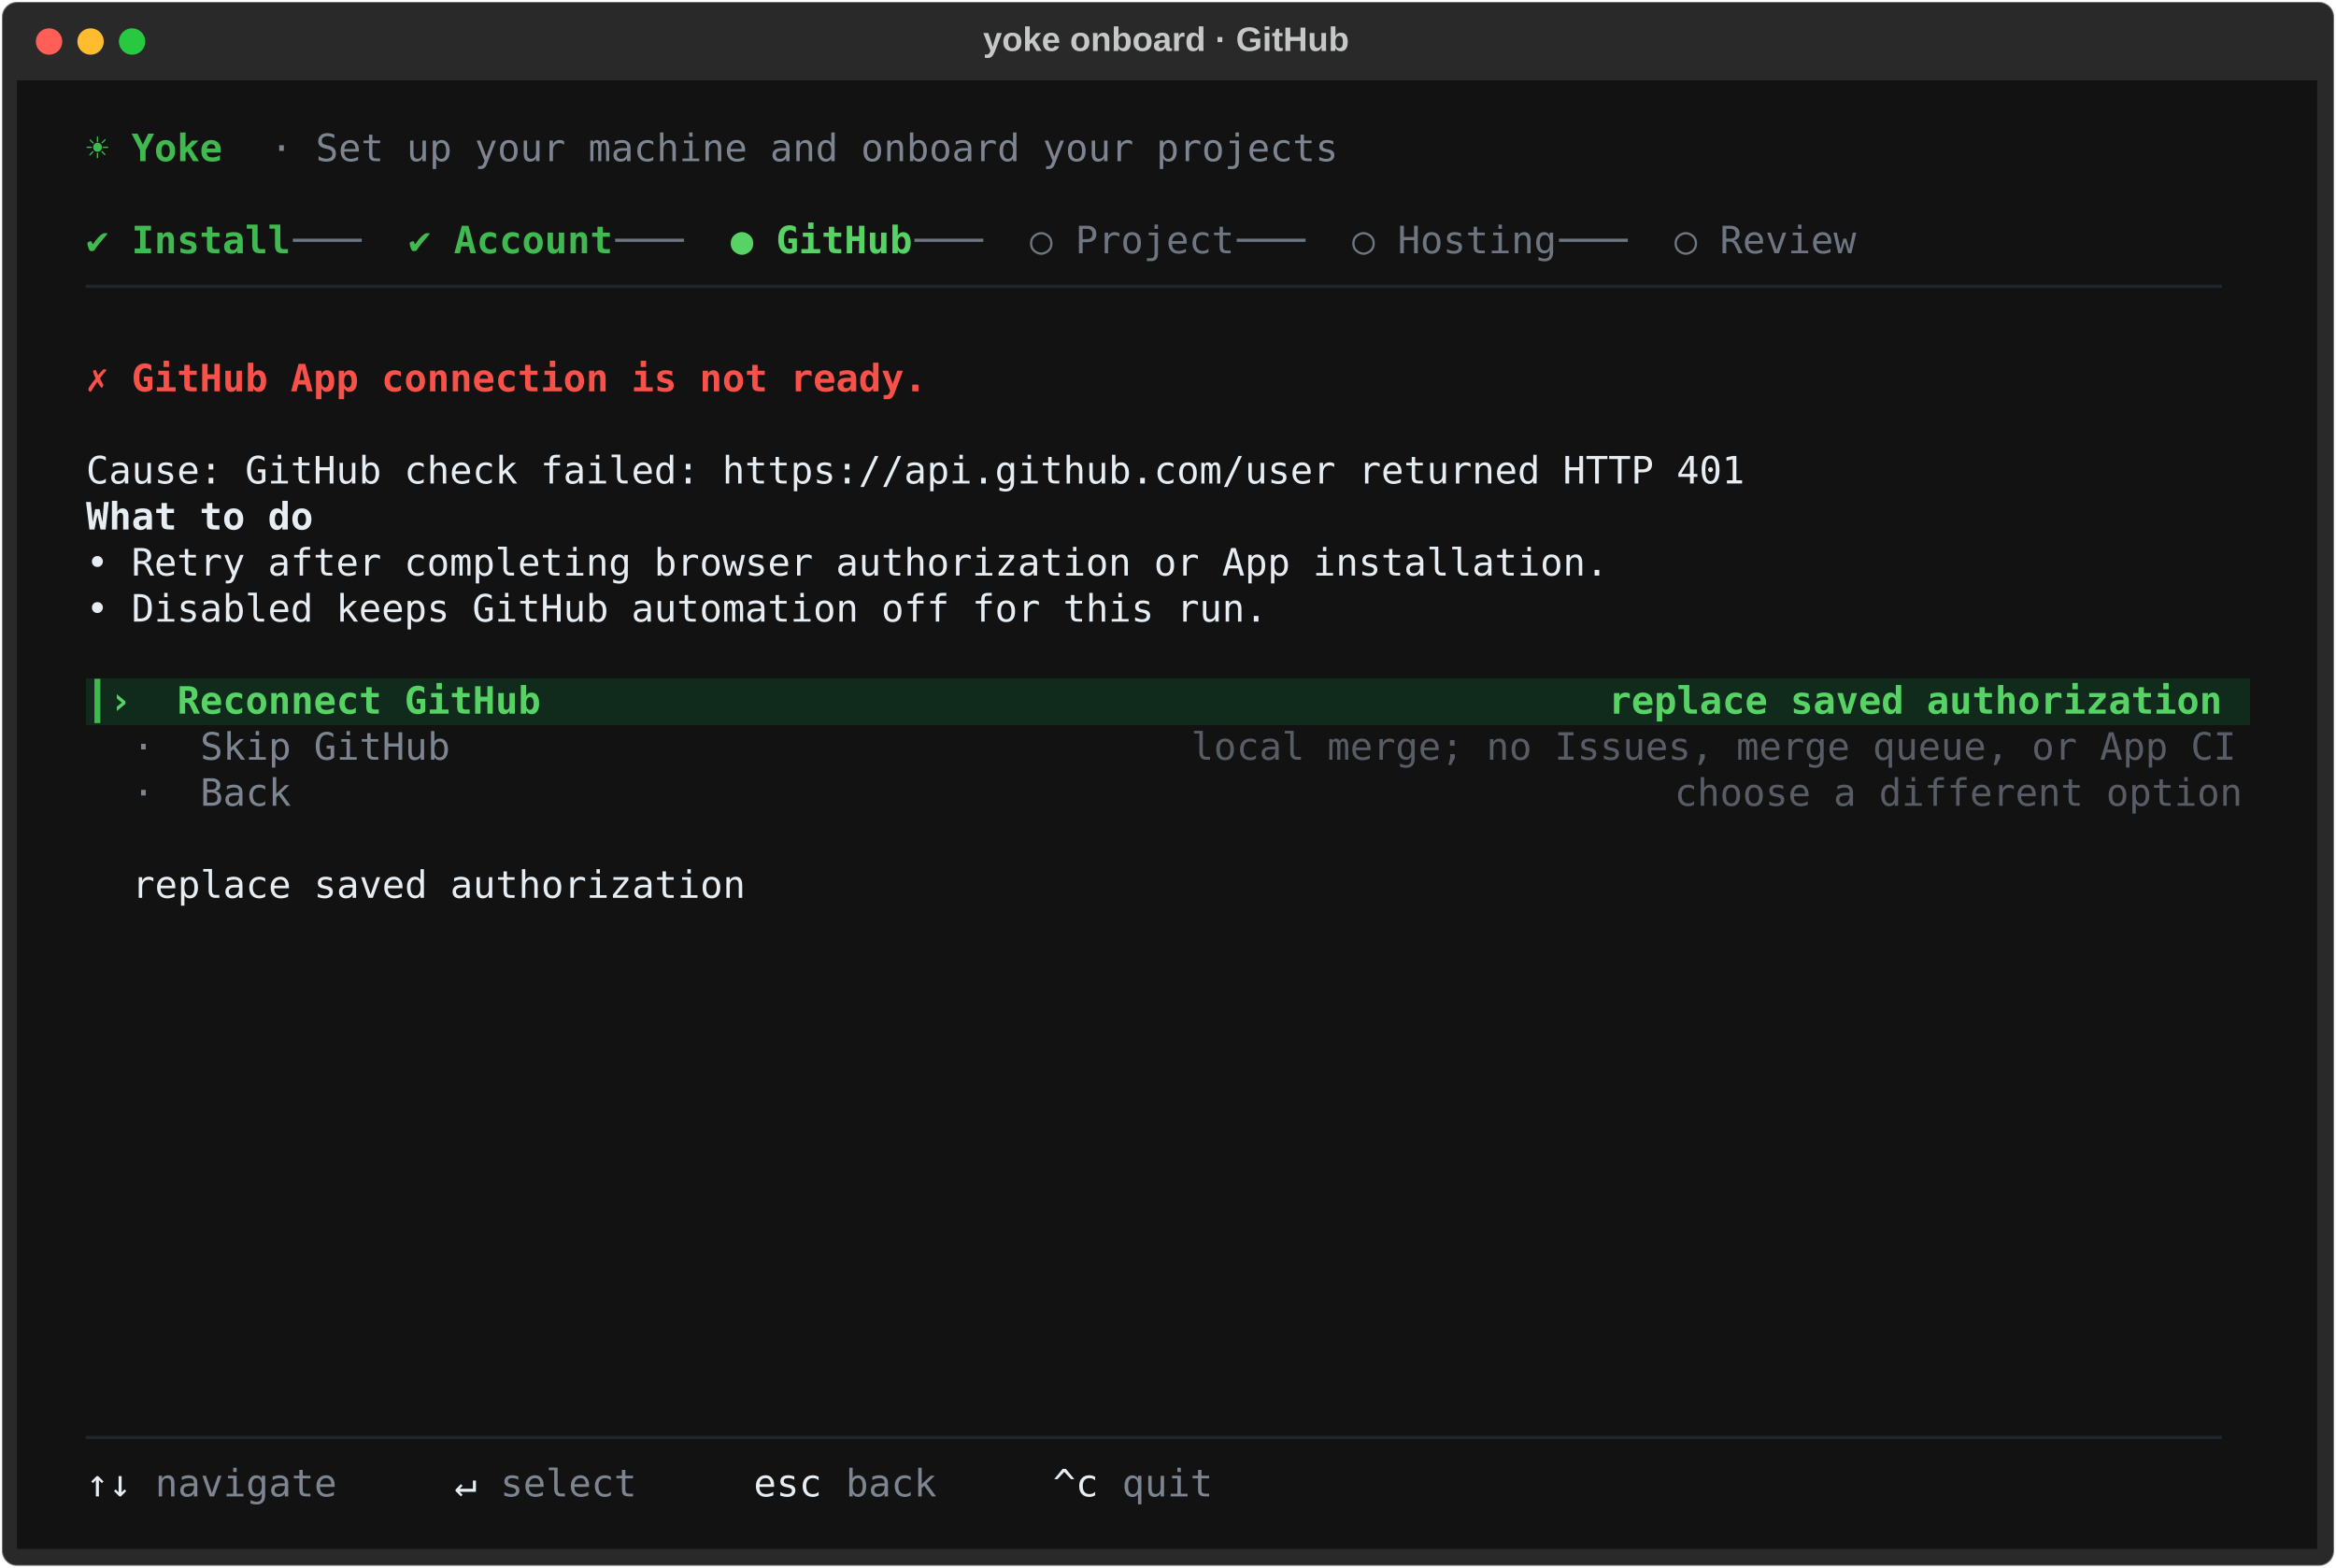
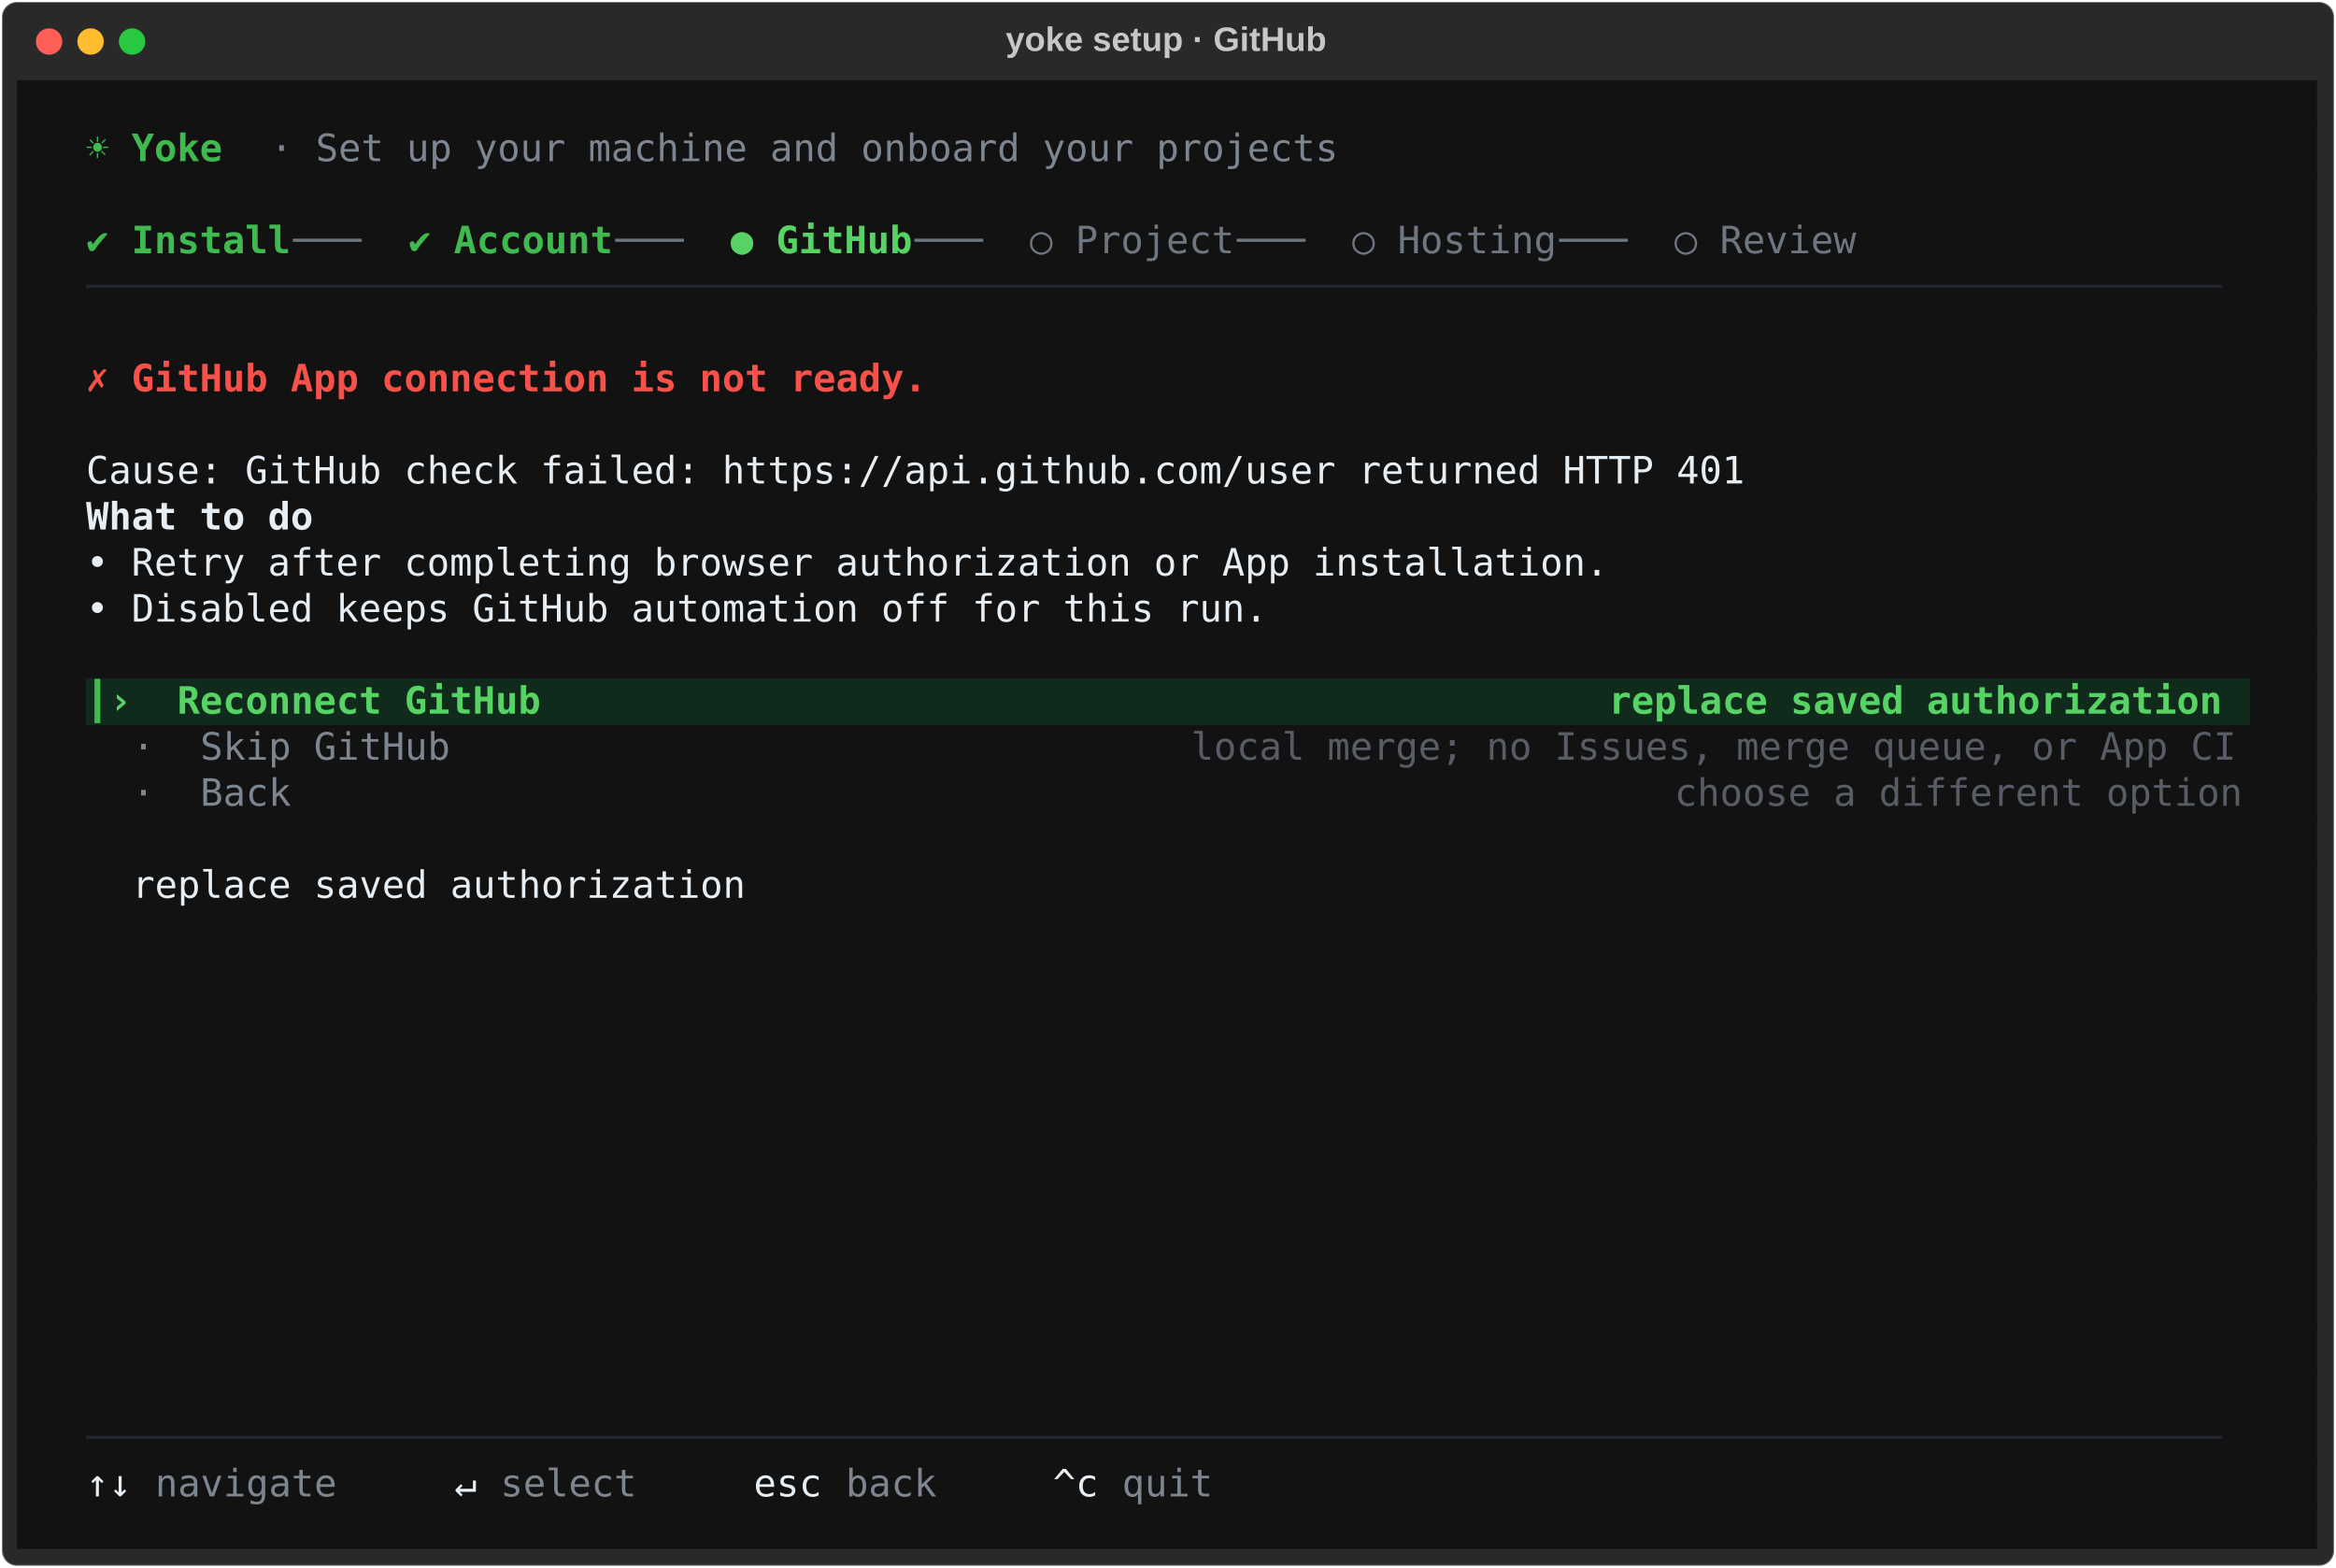
<svg xmlns="http://www.w3.org/2000/svg" class="rich-terminal" viewBox="0 0 1238 830.8">
  <style>

    @font-face {
        font-family: "Fira Code";
        src: local("FiraCode-Regular"),
                url("https://cdnjs.cloudflare.com/ajax/libs/firacode/{{VERSION}}/woff2/FiraCode-Regular.woff2") format("woff2"),
                url("https://cdnjs.cloudflare.com/ajax/libs/firacode/{{VERSION}}/woff/FiraCode-Regular.woff") format("woff");
        font-style: normal;
        font-weight: 400;
    }
    @font-face {
        font-family: "Fira Code";
        src: local("FiraCode-Bold"),
                url("https://cdnjs.cloudflare.com/ajax/libs/firacode/{{VERSION}}/woff2/FiraCode-Bold.woff2") format("woff2"),
                url("https://cdnjs.cloudflare.com/ajax/libs/firacode/{{VERSION}}/woff/FiraCode-Bold.woff") format("woff");
        font-style: bold;
        font-weight: 700;
    }

    .terminal-YOKE-matrix {
        font-family: Fira Code, monospace;
        font-size: 20px;
        line-height: 24.4px;
        font-variant-east-asian: full-width;
    }

    .terminal-YOKE-title {
        font-size: 18px;
        font-weight: bold;
        font-family: arial;
    }

.terminal-YOKE-r2 { fill: #3fb950;font-weight: bold }
.terminal-YOKE-r3 { fill: #e6edf3 }
.terminal-YOKE-r4 { fill: #7d8590 }
.terminal-YOKE-r5 { fill: #6e7681 }
.terminal-YOKE-r6 { fill: #56d364;font-weight: bold }
.terminal-YOKE-r7 { fill: #21262d }
.terminal-YOKE-r8 { fill: #f85149;font-weight: bold }
.terminal-YOKE-r9 { fill: #e6edf3;font-weight: bold }
.terminal-YOKE-r10 { fill: #3fb950 }
.terminal-YOKE-r12 { fill: #585d65 }
    </style>
  <defs>
    <clipPath id="terminal-YOKE-clip-terminal">
      <rect x="0" y="0" width="1219.0" height="779.8" />
    </clipPath>
    <clipPath id="terminal-YOKE-line-0">
      <rect x="0" y="1.5" width="1220" height="24.65" />
    </clipPath>
    <clipPath id="terminal-YOKE-line-1">
      <rect x="0" y="25.9" width="1220" height="24.65" />
    </clipPath>
    <clipPath id="terminal-YOKE-line-2">
      <rect x="0" y="50.3" width="1220" height="24.65" />
    </clipPath>
    <clipPath id="terminal-YOKE-line-3">
      <rect x="0" y="74.7" width="1220" height="24.65" />
    </clipPath>
    <clipPath id="terminal-YOKE-line-4">
      <rect x="0" y="99.1" width="1220" height="24.65" />
    </clipPath>
    <clipPath id="terminal-YOKE-line-5">
      <rect x="0" y="123.5" width="1220" height="24.65" />
    </clipPath>
    <clipPath id="terminal-YOKE-line-6">
      <rect x="0" y="147.9" width="1220" height="24.65" />
    </clipPath>
    <clipPath id="terminal-YOKE-line-7">
      <rect x="0" y="172.3" width="1220" height="24.65" />
    </clipPath>
    <clipPath id="terminal-YOKE-line-8">
      <rect x="0" y="196.7" width="1220" height="24.65" />
    </clipPath>
    <clipPath id="terminal-YOKE-line-9">
      <rect x="0" y="221.1" width="1220" height="24.65" />
    </clipPath>
    <clipPath id="terminal-YOKE-line-10">
      <rect x="0" y="245.5" width="1220" height="24.65" />
    </clipPath>
    <clipPath id="terminal-YOKE-line-11">
      <rect x="0" y="269.9" width="1220" height="24.65" />
    </clipPath>
    <clipPath id="terminal-YOKE-line-12">
      <rect x="0" y="294.3" width="1220" height="24.65" />
    </clipPath>
    <clipPath id="terminal-YOKE-line-13">
      <rect x="0" y="318.7" width="1220" height="24.65" />
    </clipPath>
    <clipPath id="terminal-YOKE-line-14">
      <rect x="0" y="343.1" width="1220" height="24.65" />
    </clipPath>
    <clipPath id="terminal-YOKE-line-15">
      <rect x="0" y="367.5" width="1220" height="24.65" />
    </clipPath>
    <clipPath id="terminal-YOKE-line-16">
      <rect x="0" y="391.9" width="1220" height="24.65" />
    </clipPath>
    <clipPath id="terminal-YOKE-line-17">
      <rect x="0" y="416.3" width="1220" height="24.65" />
    </clipPath>
    <clipPath id="terminal-YOKE-line-18">
      <rect x="0" y="440.7" width="1220" height="24.65" />
    </clipPath>
    <clipPath id="terminal-YOKE-line-19">
      <rect x="0" y="465.1" width="1220" height="24.65" />
    </clipPath>
    <clipPath id="terminal-YOKE-line-20">
      <rect x="0" y="489.5" width="1220" height="24.65" />
    </clipPath>
    <clipPath id="terminal-YOKE-line-21">
      <rect x="0" y="513.9" width="1220" height="24.65" />
    </clipPath>
    <clipPath id="terminal-YOKE-line-22">
      <rect x="0" y="538.3" width="1220" height="24.65" />
    </clipPath>
    <clipPath id="terminal-YOKE-line-23">
      <rect x="0" y="562.7" width="1220" height="24.65" />
    </clipPath>
    <clipPath id="terminal-YOKE-line-24">
      <rect x="0" y="587.1" width="1220" height="24.65" />
    </clipPath>
    <clipPath id="terminal-YOKE-line-25">
      <rect x="0" y="611.5" width="1220" height="24.65" />
    </clipPath>
    <clipPath id="terminal-YOKE-line-26">
      <rect x="0" y="635.9" width="1220" height="24.65" />
    </clipPath>
    <clipPath id="terminal-YOKE-line-27">
      <rect x="0" y="660.3" width="1220" height="24.65" />
    </clipPath>
    <clipPath id="terminal-YOKE-line-28">
      <rect x="0" y="684.7" width="1220" height="24.65" />
    </clipPath>
    <clipPath id="terminal-YOKE-line-29">
      <rect x="0" y="709.1" width="1220" height="24.65" />
    </clipPath>
    <clipPath id="terminal-YOKE-line-30">
      <rect x="0" y="733.5" width="1220" height="24.65" />
    </clipPath>
  </defs>
  <rect fill="#292929" stroke="rgba(255,255,255,0.35)" stroke-width="1" x="1" y="1" width="1236" height="828.8" rx="8" />
-   <text class="terminal-YOKE-title" fill="#c5c8c6" text-anchor="middle" x="618" y="27">yoke onboard · GitHub</text>
+   <text class="terminal-YOKE-title" fill="#c5c8c6" text-anchor="middle" x="618" y="27">yoke setup · GitHub</text>
  <g transform="translate(26,22)">
    <circle cx="0" cy="0" r="7" fill="#ff5f57" />
    <circle cx="22" cy="0" r="7" fill="#febc2e" />
    <circle cx="44" cy="0" r="7" fill="#28c840" />
  </g>
  <g transform="translate(9, 41)" clip-path="url(#terminal-YOKE-clip-terminal)">
    <rect fill="#121212" x="0" y="1.5" width="1220" height="24.65" shape-rendering="crispEdges" />
    <rect fill="#121212" x="0" y="25.9" width="36.6" height="24.65" shape-rendering="crispEdges" />
    <rect fill="#121212" x="36.6" y="25.9" width="73.2" height="24.65" shape-rendering="crispEdges" />
    <rect fill="#121212" x="109.8" y="25.9" width="24.4" height="24.65" shape-rendering="crispEdges" />
    <rect fill="#121212" x="134.2" y="25.9" width="573.4" height="24.65" shape-rendering="crispEdges" />
    <rect fill="#121212" x="707.6" y="25.9" width="512.4" height="24.65" shape-rendering="crispEdges" />
    <rect fill="#121212" x="0" y="50.3" width="1220" height="24.65" shape-rendering="crispEdges" />
    <rect fill="#121212" x="0" y="74.7" width="36.6" height="24.65" shape-rendering="crispEdges" />
    <rect fill="#121212" x="36.6" y="74.7" width="109.8" height="24.65" shape-rendering="crispEdges" />
    <rect fill="#121212" x="146.4" y="74.7" width="61" height="24.65" shape-rendering="crispEdges" />
    <rect fill="#121212" x="207.4" y="74.7" width="109.8" height="24.65" shape-rendering="crispEdges" />
    <rect fill="#121212" x="317.2" y="74.7" width="61" height="24.65" shape-rendering="crispEdges" />
    <rect fill="#121212" x="378.2" y="74.7" width="97.6" height="24.65" shape-rendering="crispEdges" />
    <rect fill="#121212" x="475.8" y="74.7" width="61" height="24.65" shape-rendering="crispEdges" />
    <rect fill="#121212" x="536.8" y="74.7" width="109.8" height="24.65" shape-rendering="crispEdges" />
    <rect fill="#121212" x="646.6" y="74.7" width="61" height="24.65" shape-rendering="crispEdges" />
    <rect fill="#121212" x="707.6" y="74.7" width="109.8" height="24.65" shape-rendering="crispEdges" />
    <rect fill="#121212" x="817.4" y="74.7" width="61" height="24.65" shape-rendering="crispEdges" />
    <rect fill="#121212" x="878.4" y="74.7" width="97.6" height="24.65" shape-rendering="crispEdges" />
    <rect fill="#121212" x="976" y="74.7" width="244" height="24.65" shape-rendering="crispEdges" />
    <rect fill="#121212" x="0" y="99.1" width="36.6" height="24.65" shape-rendering="crispEdges" />
    <rect fill="#121212" x="36.6" y="99.1" width="1146.8" height="24.65" shape-rendering="crispEdges" />
    <rect fill="#121212" x="1183.4" y="99.1" width="36.6" height="24.65" shape-rendering="crispEdges" />
    <rect fill="#121212" x="0" y="123.5" width="1220" height="24.65" shape-rendering="crispEdges" />
    <rect fill="#121212" x="0" y="147.9" width="36.6" height="24.65" shape-rendering="crispEdges" />
    <rect fill="#121212" x="36.6" y="147.9" width="451.4" height="24.65" shape-rendering="crispEdges" />
    <rect fill="#121212" x="488" y="147.9" width="732" height="24.65" shape-rendering="crispEdges" />
    <rect fill="#121212" x="0" y="172.3" width="36.6" height="24.65" shape-rendering="crispEdges" />
    <rect fill="#121212" x="36.6" y="172.3" width="0" height="24.65" shape-rendering="crispEdges" />
    <rect fill="#121212" x="36.6" y="172.3" width="1183.4" height="24.65" shape-rendering="crispEdges" />
    <rect fill="#121212" x="0" y="196.7" width="36.6" height="24.65" shape-rendering="crispEdges" />
    <rect fill="#121212" x="36.6" y="196.7" width="890.6" height="24.65" shape-rendering="crispEdges" />
    <rect fill="#121212" x="927.2" y="196.7" width="292.8" height="24.65" shape-rendering="crispEdges" />
    <rect fill="#121212" x="0" y="221.1" width="36.6" height="24.65" shape-rendering="crispEdges" />
    <rect fill="#121212" x="36.6" y="221.1" width="122" height="24.65" shape-rendering="crispEdges" />
    <rect fill="#121212" x="158.6" y="221.1" width="1061.4" height="24.65" shape-rendering="crispEdges" />
    <rect fill="#121212" x="0" y="245.5" width="36.6" height="24.65" shape-rendering="crispEdges" />
    <rect fill="#121212" x="36.6" y="245.5" width="841.8" height="24.65" shape-rendering="crispEdges" />
    <rect fill="#121212" x="878.4" y="245.5" width="341.6" height="24.65" shape-rendering="crispEdges" />
    <rect fill="#121212" x="0" y="269.9" width="36.6" height="24.65" shape-rendering="crispEdges" />
    <rect fill="#121212" x="36.6" y="269.9" width="658.8" height="24.65" shape-rendering="crispEdges" />
    <rect fill="#121212" x="695.4" y="269.9" width="524.6" height="24.65" shape-rendering="crispEdges" />
    <rect fill="#121212" x="0" y="294.3" width="36.6" height="24.65" shape-rendering="crispEdges" />
    <rect fill="#121212" x="36.6" y="294.3" width="0" height="24.65" shape-rendering="crispEdges" />
    <rect fill="#121212" x="36.6" y="294.3" width="1183.4" height="24.65" shape-rendering="crispEdges" />
    <rect fill="#121212" x="0" y="318.7" width="36.6" height="24.65" shape-rendering="crispEdges" />
    <rect fill="#102a1c" x="36.6" y="318.7" width="12.2" height="24.65" shape-rendering="crispEdges" />
    <rect fill="#102a1c" x="48.8" y="318.7" width="1134.6" height="24.65" shape-rendering="crispEdges" />
    <rect fill="#121212" x="1183.4" y="318.7" width="36.6" height="24.65" shape-rendering="crispEdges" />
    <rect fill="#121212" x="0" y="343.1" width="36.6" height="24.65" shape-rendering="crispEdges" />
    <rect fill="#121212" x="36.6" y="343.1" width="12.2" height="24.65" shape-rendering="crispEdges" />
    <rect fill="#121212" x="48.8" y="343.1" width="12.2" height="24.65" shape-rendering="crispEdges" />
    <rect fill="#121212" x="61" y="343.1" width="561.2" height="24.65" shape-rendering="crispEdges" />
    <rect fill="#121212" x="622.2" y="343.1" width="561.2" height="24.65" shape-rendering="crispEdges" />
    <rect fill="#121212" x="1183.4" y="343.1" width="36.6" height="24.65" shape-rendering="crispEdges" />
    <rect fill="#121212" x="0" y="367.5" width="36.6" height="24.65" shape-rendering="crispEdges" />
    <rect fill="#121212" x="36.6" y="367.5" width="12.2" height="24.65" shape-rendering="crispEdges" />
    <rect fill="#121212" x="48.8" y="367.5" width="12.2" height="24.65" shape-rendering="crispEdges" />
    <rect fill="#121212" x="61" y="367.5" width="817.4" height="24.65" shape-rendering="crispEdges" />
    <rect fill="#121212" x="878.4" y="367.5" width="305" height="24.65" shape-rendering="crispEdges" />
    <rect fill="#121212" x="1183.4" y="367.5" width="36.6" height="24.65" shape-rendering="crispEdges" />
    <rect fill="#121212" x="0" y="391.9" width="36.6" height="24.65" shape-rendering="crispEdges" />
    <rect fill="#121212" x="36.6" y="391.9" width="1146.8" height="24.65" shape-rendering="crispEdges" />
    <rect fill="#121212" x="1183.4" y="391.9" width="36.6" height="24.65" shape-rendering="crispEdges" />
    <rect fill="#121212" x="0" y="416.3" width="36.6" height="24.65" shape-rendering="crispEdges" />
    <rect fill="#121212" x="36.6" y="416.3" width="24.4" height="24.65" shape-rendering="crispEdges" />
    <rect fill="#121212" x="61" y="416.3" width="329.4" height="24.65" shape-rendering="crispEdges" />
    <rect fill="#121212" x="390.4" y="416.3" width="756.4" height="24.65" shape-rendering="crispEdges" />
    <rect fill="#121212" x="1146.8" y="416.3" width="36.6" height="24.65" shape-rendering="crispEdges" />
    <rect fill="#121212" x="1183.4" y="416.3" width="36.6" height="24.65" shape-rendering="crispEdges" />
    <rect fill="#121212" x="0" y="440.7" width="36.6" height="24.65" shape-rendering="crispEdges" />
    <rect fill="#121212" x="36.6" y="440.7" width="1183.4" height="24.65" shape-rendering="crispEdges" />
    <rect fill="#121212" x="0" y="465.1" width="36.6" height="24.65" shape-rendering="crispEdges" />
    <rect fill="#121212" x="36.6" y="465.1" width="1183.4" height="24.65" shape-rendering="crispEdges" />
    <rect fill="#121212" x="0" y="489.5" width="36.6" height="24.65" shape-rendering="crispEdges" />
    <rect fill="#121212" x="36.6" y="489.5" width="1183.4" height="24.65" shape-rendering="crispEdges" />
    <rect fill="#121212" x="0" y="513.9" width="36.6" height="24.65" shape-rendering="crispEdges" />
    <rect fill="#121212" x="36.6" y="513.9" width="1183.4" height="24.65" shape-rendering="crispEdges" />
    <rect fill="#121212" x="0" y="538.3" width="36.6" height="24.65" shape-rendering="crispEdges" />
    <rect fill="#121212" x="36.6" y="538.3" width="1183.4" height="24.65" shape-rendering="crispEdges" />
    <rect fill="#121212" x="0" y="562.7" width="36.6" height="24.65" shape-rendering="crispEdges" />
    <rect fill="#121212" x="36.6" y="562.7" width="1183.4" height="24.65" shape-rendering="crispEdges" />
    <rect fill="#121212" x="0" y="587.1" width="36.6" height="24.65" shape-rendering="crispEdges" />
    <rect fill="#121212" x="36.6" y="587.1" width="1183.4" height="24.65" shape-rendering="crispEdges" />
    <rect fill="#121212" x="0" y="611.5" width="36.6" height="24.65" shape-rendering="crispEdges" />
    <rect fill="#121212" x="36.6" y="611.5" width="1183.4" height="24.65" shape-rendering="crispEdges" />
    <rect fill="#121212" x="0" y="635.9" width="36.6" height="24.65" shape-rendering="crispEdges" />
    <rect fill="#121212" x="36.6" y="635.9" width="1183.4" height="24.65" shape-rendering="crispEdges" />
    <rect fill="#121212" x="0" y="660.3" width="36.6" height="24.65" shape-rendering="crispEdges" />
    <rect fill="#121212" x="36.6" y="660.3" width="1183.4" height="24.65" shape-rendering="crispEdges" />
    <rect fill="#121212" x="0" y="684.7" width="36.6" height="24.65" shape-rendering="crispEdges" />
    <rect fill="#121212" x="36.6" y="684.7" width="1183.4" height="24.65" shape-rendering="crispEdges" />
    <rect fill="#121212" x="0" y="709.1" width="36.6" height="24.65" shape-rendering="crispEdges" />
    <rect fill="#121212" x="36.6" y="709.1" width="1146.8" height="24.65" shape-rendering="crispEdges" />
    <rect fill="#121212" x="1183.4" y="709.1" width="36.6" height="24.65" shape-rendering="crispEdges" />
    <rect fill="#121212" x="0" y="733.5" width="36.6" height="24.65" shape-rendering="crispEdges" />
    <rect fill="#121212" x="36.6" y="733.5" width="24.4" height="24.65" shape-rendering="crispEdges" />
    <rect fill="#121212" x="61" y="733.5" width="12.2" height="24.65" shape-rendering="crispEdges" />
    <rect fill="#121212" x="73.2" y="733.5" width="97.6" height="24.65" shape-rendering="crispEdges" />
    <rect fill="#121212" x="170.8" y="733.5" width="61" height="24.65" shape-rendering="crispEdges" />
    <rect fill="#121212" x="231.8" y="733.5" width="12.2" height="24.65" shape-rendering="crispEdges" />
    <rect fill="#121212" x="244" y="733.5" width="12.2" height="24.65" shape-rendering="crispEdges" />
    <rect fill="#121212" x="256.2" y="733.5" width="73.2" height="24.65" shape-rendering="crispEdges" />
    <rect fill="#121212" x="329.4" y="733.5" width="61" height="24.65" shape-rendering="crispEdges" />
    <rect fill="#121212" x="390.4" y="733.5" width="36.6" height="24.65" shape-rendering="crispEdges" />
    <rect fill="#121212" x="427" y="733.5" width="12.2" height="24.65" shape-rendering="crispEdges" />
    <rect fill="#121212" x="439.2" y="733.5" width="48.8" height="24.65" shape-rendering="crispEdges" />
    <rect fill="#121212" x="488" y="733.5" width="61" height="24.65" shape-rendering="crispEdges" />
    <rect fill="#121212" x="549" y="733.5" width="24.4" height="24.65" shape-rendering="crispEdges" />
    <rect fill="#121212" x="573.4" y="733.5" width="12.2" height="24.65" shape-rendering="crispEdges" />
    <rect fill="#121212" x="585.6" y="733.5" width="48.8" height="24.65" shape-rendering="crispEdges" />
    <rect fill="#121212" x="634.4" y="733.5" width="585.6" height="24.65" shape-rendering="crispEdges" />
    <rect fill="#121212" x="0" y="757.9" width="1220" height="24.65" shape-rendering="crispEdges" />
    <g class="terminal-YOKE-matrix">
      <text class="terminal-YOKE-r2" x="36.6" y="44.4" textLength="73.2" clip-path="url(#terminal-YOKE-line-1)">☀ Yoke</text>
      <text class="terminal-YOKE-r4" x="134.2" y="44.4" textLength="573.4" clip-path="url(#terminal-YOKE-line-1)">· Set up your machine and onboard your projects</text>
      <text class="terminal-YOKE-r2" x="36.6" y="93.2" textLength="109.8" clip-path="url(#terminal-YOKE-line-3)">✔ Install</text>
      <text class="terminal-YOKE-r5" x="146.4" y="93.2" textLength="61" clip-path="url(#terminal-YOKE-line-3)"> ─── </text>
      <text class="terminal-YOKE-r2" x="207.4" y="93.2" textLength="109.8" clip-path="url(#terminal-YOKE-line-3)">✔ Account</text>
      <text class="terminal-YOKE-r5" x="317.2" y="93.2" textLength="61" clip-path="url(#terminal-YOKE-line-3)"> ─── </text>
      <text class="terminal-YOKE-r6" x="378.2" y="93.2" textLength="97.6" clip-path="url(#terminal-YOKE-line-3)">● GitHub</text>
      <text class="terminal-YOKE-r5" x="475.8" y="93.2" textLength="61" clip-path="url(#terminal-YOKE-line-3)"> ─── </text>
      <text class="terminal-YOKE-r5" x="536.8" y="93.2" textLength="109.8" clip-path="url(#terminal-YOKE-line-3)">○ Project</text>
      <text class="terminal-YOKE-r5" x="646.6" y="93.2" textLength="61" clip-path="url(#terminal-YOKE-line-3)"> ─── </text>
      <text class="terminal-YOKE-r5" x="707.6" y="93.2" textLength="109.8" clip-path="url(#terminal-YOKE-line-3)">○ Hosting</text>
      <text class="terminal-YOKE-r5" x="817.4" y="93.2" textLength="61" clip-path="url(#terminal-YOKE-line-3)"> ─── </text>
      <text class="terminal-YOKE-r5" x="878.4" y="93.2" textLength="97.6" clip-path="url(#terminal-YOKE-line-3)">○ Review</text>
      <text class="terminal-YOKE-r7" x="36.6" y="117.6" textLength="1146.8" clip-path="url(#terminal-YOKE-line-4)">──────────────────────────────────────────────────────────────────────────────────────────────</text>
      <text class="terminal-YOKE-r8" x="36.6" y="166.4" textLength="451.4" clip-path="url(#terminal-YOKE-line-6)">✗ GitHub App connection is not ready.</text>
      <text class="terminal-YOKE-r3" x="36.6" y="215.2" textLength="890.6" clip-path="url(#terminal-YOKE-line-8)">Cause: GitHub check failed: https://api.github.com/user returned HTTP 401</text>
      <text class="terminal-YOKE-r9" x="36.6" y="239.6" textLength="122" clip-path="url(#terminal-YOKE-line-9)">What to do</text>
      <text class="terminal-YOKE-r3" x="36.6" y="264" textLength="841.8" clip-path="url(#terminal-YOKE-line-10)">  • Retry after completing browser authorization or App installation.</text>
      <text class="terminal-YOKE-r3" x="36.6" y="288.4" textLength="658.8" clip-path="url(#terminal-YOKE-line-11)">  • Disabled keeps GitHub automation off for this run.</text>
      <text class="terminal-YOKE-r10" x="36.6" y="337.2" textLength="12.2" clip-path="url(#terminal-YOKE-line-13)">┃</text>
      <text class="terminal-YOKE-r6" x="48.8" y="337.2" textLength="1134.6" clip-path="url(#terminal-YOKE-line-13)">›  Reconnect GitHub                                               replace saved authorization</text>
      <text class="terminal-YOKE-r4" x="61" y="361.6" textLength="561.2" clip-path="url(#terminal-YOKE-line-14)">·  Skip GitHub                                </text>
      <text class="terminal-YOKE-r12" x="622.2" y="361.6" textLength="561.2" clip-path="url(#terminal-YOKE-line-14)">local merge; no Issues, merge queue, or App CI</text>
      <text class="terminal-YOKE-r4" x="61" y="386" textLength="817.4" clip-path="url(#terminal-YOKE-line-15)">·  Back                                                            </text>
      <text class="terminal-YOKE-r12" x="878.4" y="386" textLength="305" clip-path="url(#terminal-YOKE-line-15)">choose a different option</text>
      <text class="terminal-YOKE-r3" x="61" y="434.8" textLength="329.4" clip-path="url(#terminal-YOKE-line-17)">replace saved authorization</text>
      <text class="terminal-YOKE-r7" x="36.6" y="727.6" textLength="1146.8" clip-path="url(#terminal-YOKE-line-29)">──────────────────────────────────────────────────────────────────────────────────────────────</text>
      <text class="terminal-YOKE-r3" x="36.6" y="752" textLength="24.4" clip-path="url(#terminal-YOKE-line-30)">↑↓</text>
      <text class="terminal-YOKE-r4" x="73.2" y="752" textLength="97.6" clip-path="url(#terminal-YOKE-line-30)">navigate</text>
      <text class="terminal-YOKE-r3" x="231.8" y="752" textLength="12.2" clip-path="url(#terminal-YOKE-line-30)">↵</text>
      <text class="terminal-YOKE-r4" x="256.2" y="752" textLength="73.2" clip-path="url(#terminal-YOKE-line-30)">select</text>
      <text class="terminal-YOKE-r3" x="390.4" y="752" textLength="36.6" clip-path="url(#terminal-YOKE-line-30)">esc</text>
      <text class="terminal-YOKE-r4" x="439.2" y="752" textLength="48.8" clip-path="url(#terminal-YOKE-line-30)">back</text>
      <text class="terminal-YOKE-r3" x="549" y="752" textLength="24.4" clip-path="url(#terminal-YOKE-line-30)">^c</text>
      <text class="terminal-YOKE-r4" x="585.6" y="752" textLength="48.8" clip-path="url(#terminal-YOKE-line-30)">quit</text>
    </g>
  </g>
</svg>
